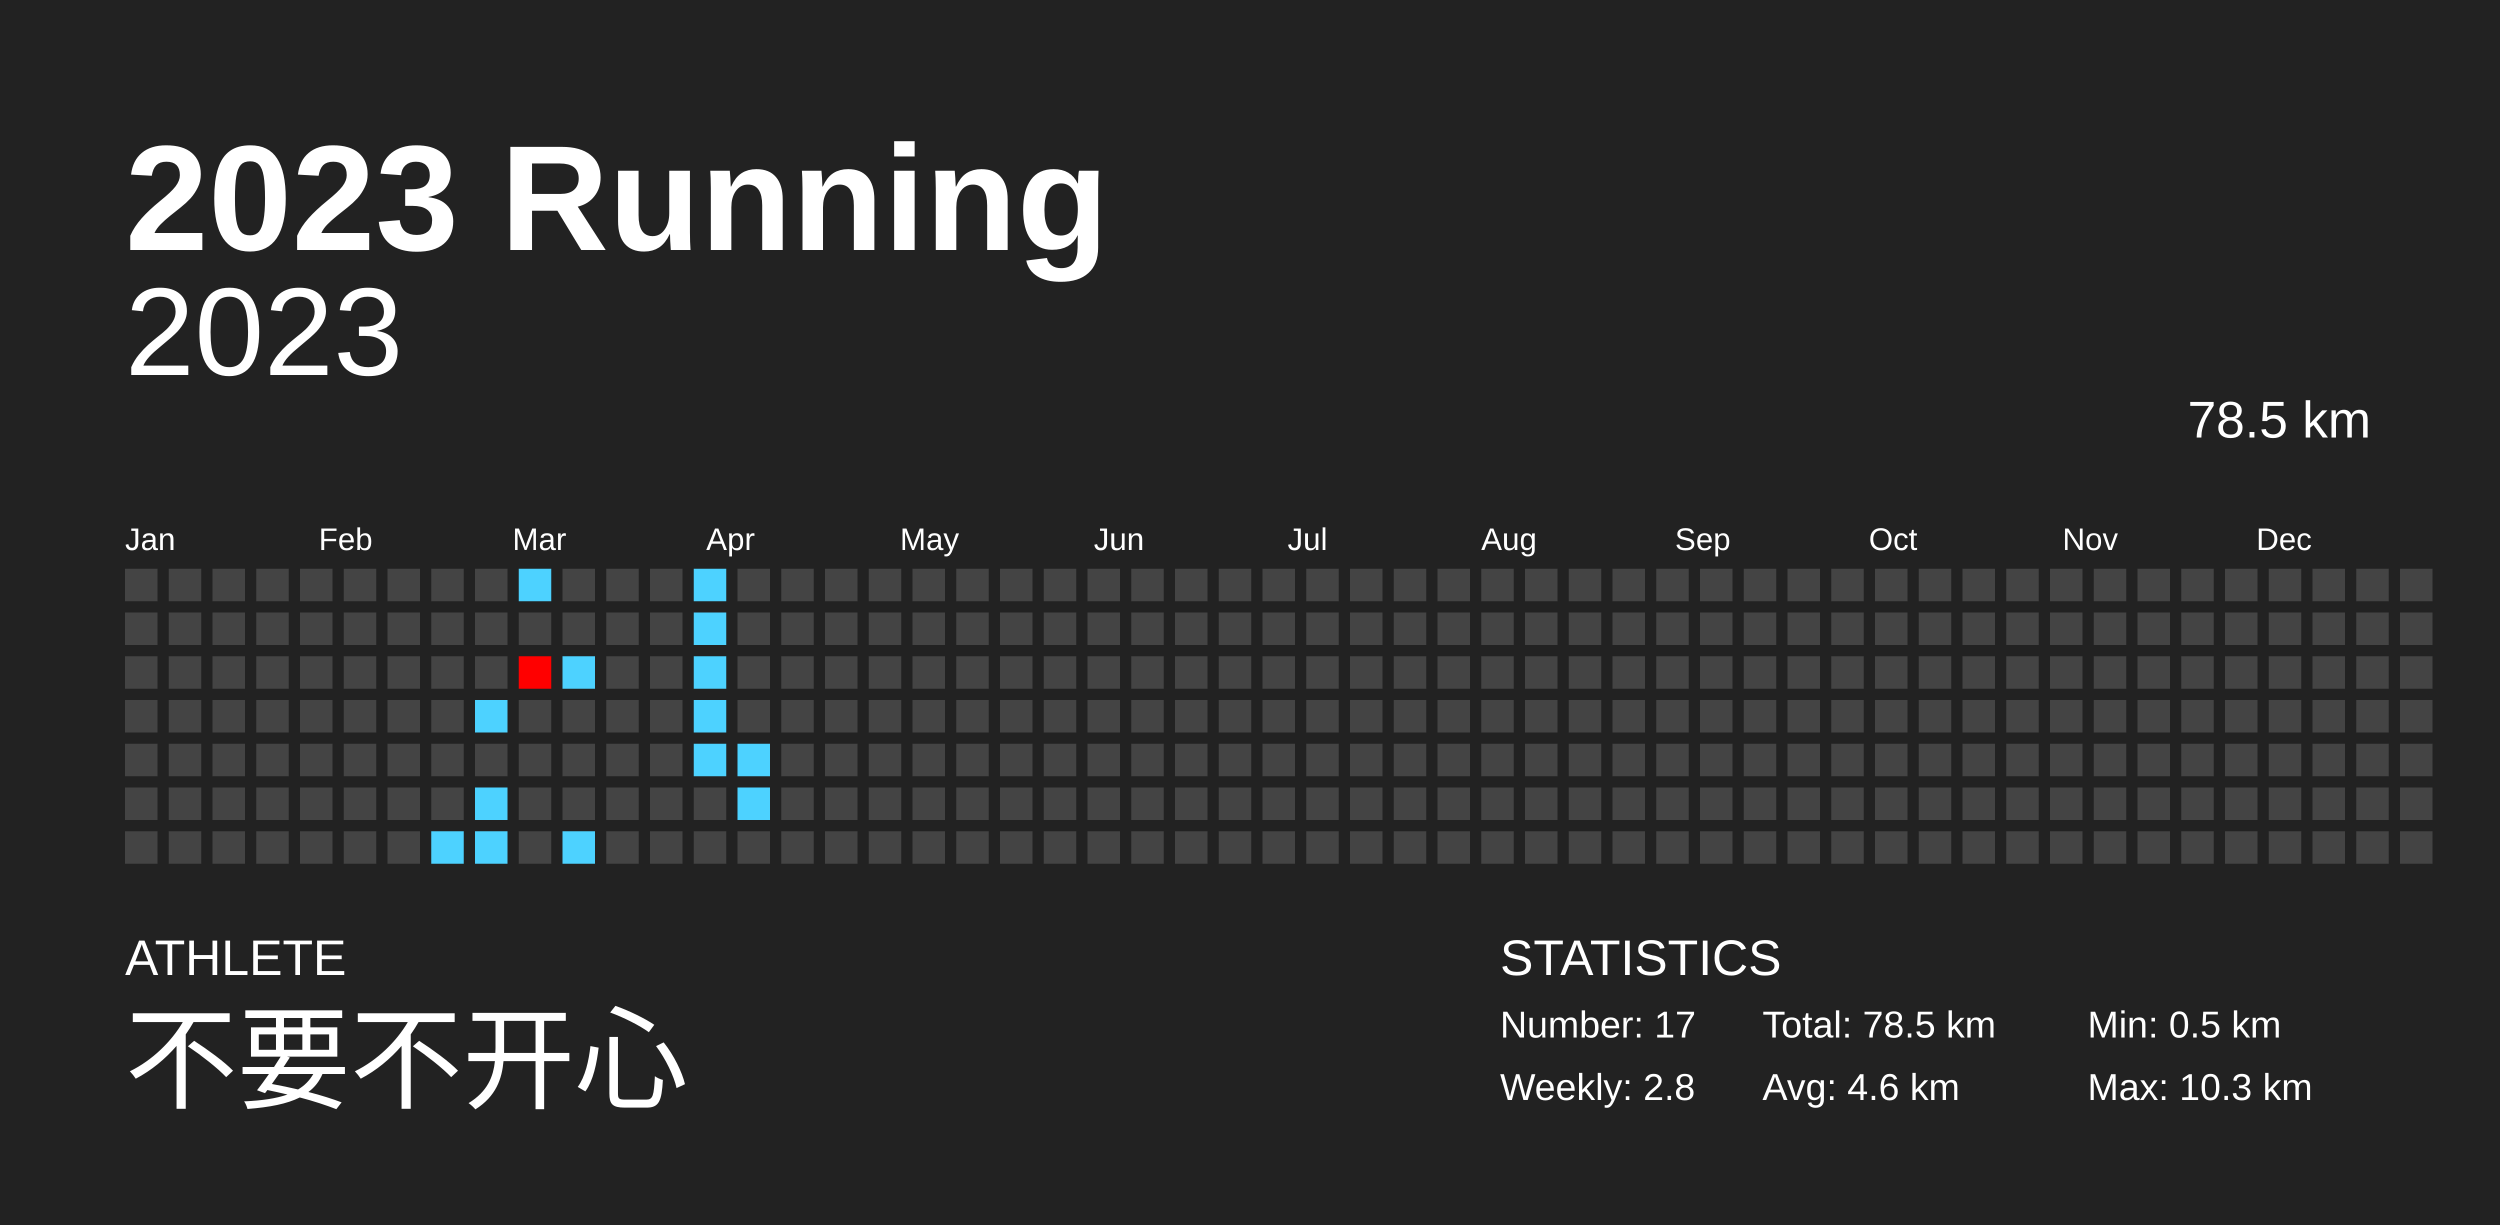
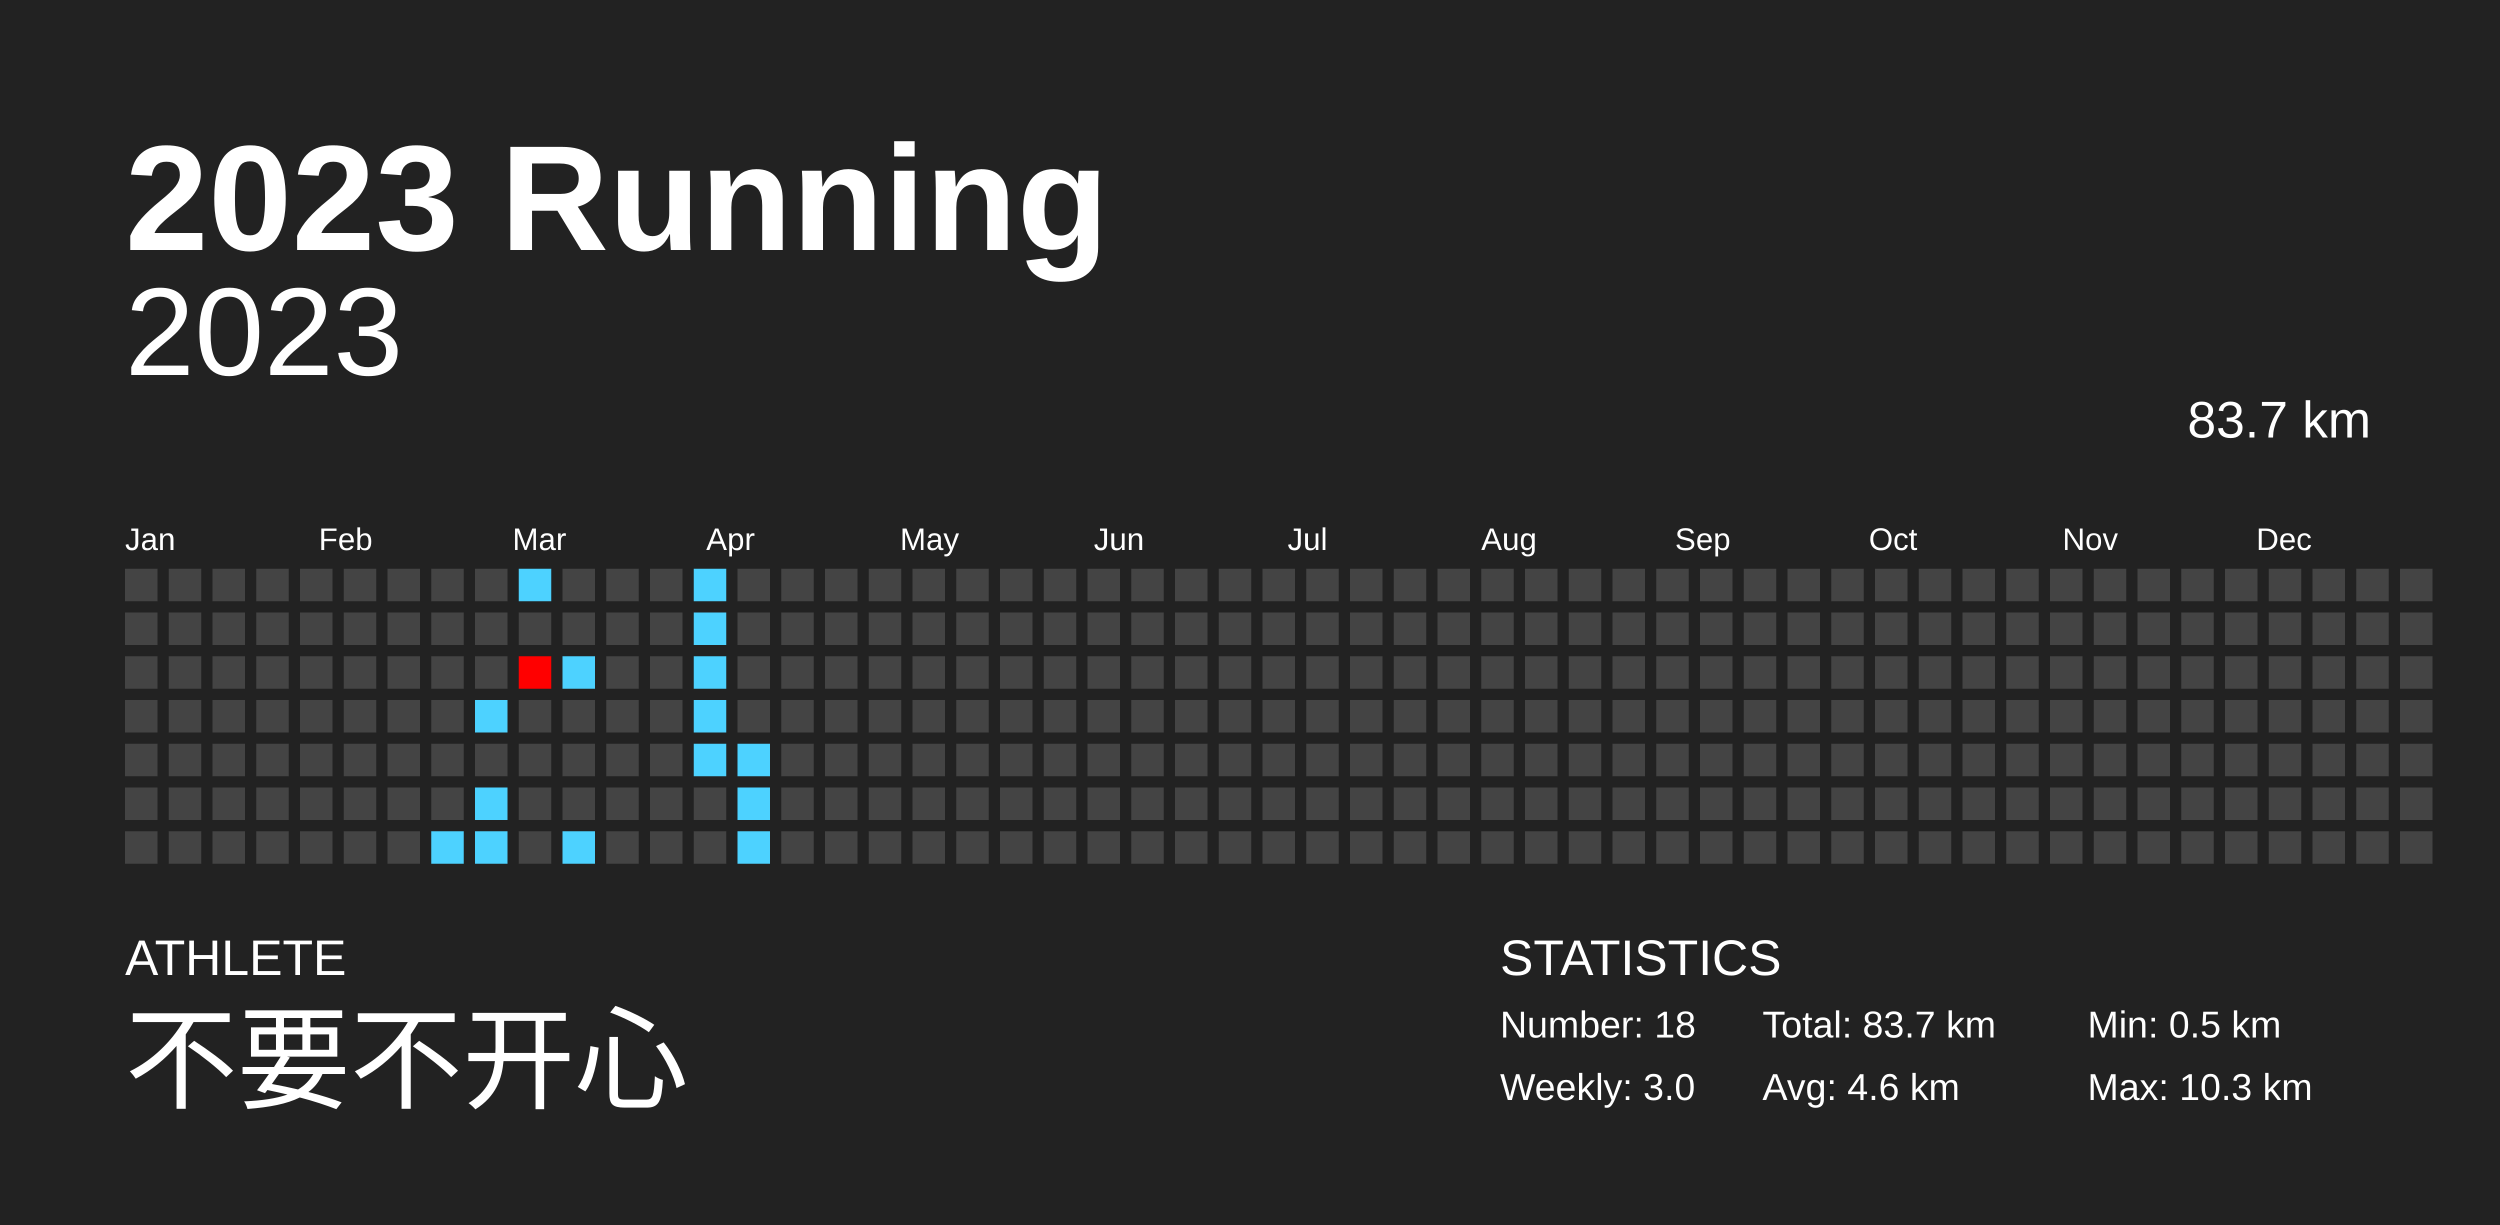
<svg xmlns="http://www.w3.org/2000/svg" baseProfile="full" height="98mm" version="1.1" viewBox="0,0,200,98" width="200mm">
  <defs />
  <rect fill="#222222" height="98" width="200" x="0" y="0" />
  <text fill="#FFFFFF" style="font-size:12px; font-family:Arial; font-weight:bold;" x="10" y="20">2023 Running</text>
  <text fill="#FFFFFF" style="font-size:4px; font-family:Arial" x="10" y="78">ATHLETE</text>
  <text fill="#FFFFFF" style="font-size:9px; font-family:Arial" x="10" y="88">不要不开心</text>
  <text fill="#FFFFFF" style="font-size:4px; font-family:Arial" x="120" y="78">STATISTICS</text>
-   <text fill="#FFFFFF" style="font-size:3px; font-family:Arial" x="120" y="83">Number: 17</text>
-   <text fill="#FFFFFF" style="font-size:3px; font-family:Arial" x="120" y="88">Weekly: 2.8</text>
-   <text fill="#FFFFFF" style="font-size:3px; font-family:Arial" x="141" y="83">Total: 78.5 km</text>
+   <text fill="#FFFFFF" style="font-size:3px; font-family:Arial" x="120" y="83">Number: 18</text>
+   <text fill="#FFFFFF" style="font-size:3px; font-family:Arial" x="120" y="88">Weekly: 3.0</text>
+   <text fill="#FFFFFF" style="font-size:3px; font-family:Arial" x="141" y="83">Total: 83.7 km</text>
  <text fill="#FFFFFF" style="font-size:3px; font-family:Arial" x="141" y="88">Avg: 4.6 km</text>
  <text fill="#FFFFFF" style="font-size:3px; font-family:Arial" x="167" y="83">Min: 0.5 km</text>
  <text fill="#FFFFFF" style="font-size:3px; font-family:Arial" x="167" y="88">Max: 10.3 km</text>
  <text alignment-baseline="hanging" fill="#FFFFFF" style="font-size:10.0px; font-family:Arial;" x="10" y="30">2023</text>
-   <text alignment-baseline="hanging" fill="#FFFFFF" style="font-size:4.125px; font-family:Arial;" x="175" y="35">78.5 km</text>
+   <text alignment-baseline="hanging" fill="#FFFFFF" style="font-size:4.125px; font-family:Arial;" x="175" y="35">83.7 km</text>
  <text fill="#FFFFFF" style="font-size:2.5px; font-family:Arial" x="10.0" y="44">Jan</text>
  <text fill="#FFFFFF" style="font-size:2.5px; font-family:Arial" x="25.5" y="44">Feb</text>
  <text fill="#FFFFFF" style="font-size:2.5px; font-family:Arial" x="41.0" y="44">Mar</text>
  <text fill="#FFFFFF" style="font-size:2.5px; font-family:Arial" x="56.5" y="44">Apr</text>
  <text fill="#FFFFFF" style="font-size:2.5px; font-family:Arial" x="72.0" y="44">May</text>
  <text fill="#FFFFFF" style="font-size:2.5px; font-family:Arial" x="87.5" y="44">Jun</text>
  <text fill="#FFFFFF" style="font-size:2.5px; font-family:Arial" x="103.0" y="44">Jul</text>
  <text fill="#FFFFFF" style="font-size:2.5px; font-family:Arial" x="118.5" y="44">Aug</text>
  <text fill="#FFFFFF" style="font-size:2.5px; font-family:Arial" x="134.0" y="44">Sep</text>
  <text fill="#FFFFFF" style="font-size:2.5px; font-family:Arial" x="149.5" y="44">Oct</text>
  <text fill="#FFFFFF" style="font-size:2.5px; font-family:Arial" x="165.0" y="44">Nov</text>
  <text fill="#FFFFFF" style="font-size:2.5px; font-family:Arial" x="180.5" y="44">Dec</text>
  <rect fill="#444444" height="2.6" width="2.6" x="10.0" y="45.5" />
  <rect fill="#444444" height="2.6" width="2.6" x="10.0" y="49.0" />
  <rect fill="#444444" height="2.6" width="2.6" x="10.0" y="52.5" />
  <rect fill="#444444" height="2.6" width="2.6" x="10.0" y="56.0" />
  <rect fill="#444444" height="2.6" width="2.6" x="10.0" y="59.5" />
  <rect fill="#444444" height="2.6" width="2.6" x="10.0" y="63.0" />
  <rect fill="#444444" height="2.6" width="2.6" x="10.0" y="66.5" />
  <rect fill="#444444" height="2.6" width="2.6" x="13.5" y="45.5" />
  <rect fill="#444444" height="2.6" width="2.6" x="13.5" y="49.0" />
  <rect fill="#444444" height="2.6" width="2.6" x="13.5" y="52.5" />
  <rect fill="#444444" height="2.6" width="2.6" x="13.5" y="56.0" />
  <rect fill="#444444" height="2.6" width="2.6" x="13.5" y="59.5" />
  <rect fill="#444444" height="2.6" width="2.6" x="13.5" y="63.0" />
  <rect fill="#444444" height="2.6" width="2.6" x="13.5" y="66.5" />
  <rect fill="#444444" height="2.6" width="2.6" x="17.0" y="45.5" />
  <rect fill="#444444" height="2.6" width="2.6" x="17.0" y="49.0" />
  <rect fill="#444444" height="2.6" width="2.6" x="17.0" y="52.5" />
  <rect fill="#444444" height="2.6" width="2.6" x="17.0" y="56.0" />
  <rect fill="#444444" height="2.6" width="2.6" x="17.0" y="59.5" />
  <rect fill="#444444" height="2.6" width="2.6" x="17.0" y="63.0" />
  <rect fill="#444444" height="2.6" width="2.6" x="17.0" y="66.5" />
  <rect fill="#444444" height="2.6" width="2.6" x="20.5" y="45.5" />
  <rect fill="#444444" height="2.6" width="2.6" x="20.5" y="49.0" />
  <rect fill="#444444" height="2.6" width="2.6" x="20.5" y="52.5" />
  <rect fill="#444444" height="2.6" width="2.6" x="20.5" y="56.0" />
  <rect fill="#444444" height="2.6" width="2.6" x="20.5" y="59.5" />
  <rect fill="#444444" height="2.6" width="2.6" x="20.5" y="63.0" />
  <rect fill="#444444" height="2.6" width="2.6" x="20.5" y="66.5" />
  <rect fill="#444444" height="2.6" width="2.6" x="24.0" y="45.5" />
  <rect fill="#444444" height="2.6" width="2.6" x="24.0" y="49.0" />
  <rect fill="#444444" height="2.6" width="2.6" x="24.0" y="52.5" />
  <rect fill="#444444" height="2.6" width="2.6" x="24.0" y="56.0" />
  <rect fill="#444444" height="2.6" width="2.6" x="24.0" y="59.5" />
  <rect fill="#444444" height="2.6" width="2.6" x="24.0" y="63.0" />
  <rect fill="#444444" height="2.6" width="2.6" x="24.0" y="66.5" />
  <rect fill="#444444" height="2.6" width="2.6" x="27.5" y="45.5" />
  <rect fill="#444444" height="2.6" width="2.6" x="27.5" y="49.0" />
  <rect fill="#444444" height="2.6" width="2.6" x="27.5" y="52.5" />
  <rect fill="#444444" height="2.6" width="2.6" x="27.5" y="56.0" />
  <rect fill="#444444" height="2.6" width="2.6" x="27.5" y="59.5" />
  <rect fill="#444444" height="2.6" width="2.6" x="27.5" y="63.0" />
  <rect fill="#444444" height="2.6" width="2.6" x="27.5" y="66.5" />
  <rect fill="#444444" height="2.6" width="2.6" x="31.0" y="45.5" />
  <rect fill="#444444" height="2.6" width="2.6" x="31.0" y="49.0" />
  <rect fill="#444444" height="2.6" width="2.6" x="31.0" y="52.5" />
  <rect fill="#444444" height="2.6" width="2.6" x="31.0" y="56.0" />
  <rect fill="#444444" height="2.6" width="2.6" x="31.0" y="59.5" />
  <rect fill="#444444" height="2.6" width="2.6" x="31.0" y="63.0" />
  <rect fill="#444444" height="2.6" width="2.6" x="31.0" y="66.5" />
  <rect fill="#444444" height="2.6" width="2.6" x="34.5" y="45.5" />
  <rect fill="#444444" height="2.6" width="2.6" x="34.5" y="49.0" />
  <rect fill="#444444" height="2.6" width="2.6" x="34.5" y="52.5" />
  <rect fill="#444444" height="2.6" width="2.6" x="34.5" y="56.0" />
  <rect fill="#444444" height="2.6" width="2.6" x="34.5" y="59.5" />
  <rect fill="#444444" height="2.6" width="2.6" x="34.5" y="63.0" />
  <rect fill="#4dd2ff" height="2.6" width="2.6" x="34.5" y="66.5" />
  <rect fill="#444444" height="2.6" width="2.6" x="38.0" y="45.5" />
  <rect fill="#444444" height="2.6" width="2.6" x="38.0" y="49.0" />
  <rect fill="#444444" height="2.6" width="2.6" x="38.0" y="52.5" />
  <rect fill="#4dd2ff" height="2.6" width="2.6" x="38.0" y="56.0" />
  <rect fill="#444444" height="2.6" width="2.6" x="38.0" y="59.5" />
  <rect fill="#4dd2ff" height="2.6" width="2.6" x="38.0" y="63.0" />
  <rect fill="#4dd2ff" height="2.6" width="2.6" x="38.0" y="66.5" />
  <rect fill="#4dd2ff" height="2.6" width="2.6" x="41.5" y="45.5" />
  <rect fill="#444444" height="2.6" width="2.6" x="41.5" y="49.0" />
  <rect fill="#ff0000" height="2.6" width="2.6" x="41.5" y="52.5" />
  <rect fill="#444444" height="2.6" width="2.6" x="41.5" y="56.0" />
  <rect fill="#444444" height="2.6" width="2.6" x="41.5" y="59.5" />
  <rect fill="#444444" height="2.6" width="2.6" x="41.5" y="63.0" />
  <rect fill="#444444" height="2.6" width="2.6" x="41.5" y="66.5" />
  <rect fill="#444444" height="2.6" width="2.6" x="45.0" y="45.5" />
  <rect fill="#444444" height="2.6" width="2.6" x="45.0" y="49.0" />
  <rect fill="#4dd2ff" height="2.6" width="2.6" x="45.0" y="52.5" />
  <rect fill="#444444" height="2.6" width="2.6" x="45.0" y="56.0" />
  <rect fill="#444444" height="2.6" width="2.6" x="45.0" y="59.5" />
  <rect fill="#444444" height="2.6" width="2.6" x="45.0" y="63.0" />
  <rect fill="#4dd2ff" height="2.6" width="2.6" x="45.0" y="66.5" />
  <rect fill="#444444" height="2.6" width="2.6" x="48.5" y="45.5" />
  <rect fill="#444444" height="2.6" width="2.6" x="48.5" y="49.0" />
  <rect fill="#444444" height="2.6" width="2.6" x="48.5" y="52.5" />
  <rect fill="#444444" height="2.6" width="2.6" x="48.5" y="56.0" />
  <rect fill="#444444" height="2.6" width="2.6" x="48.5" y="59.5" />
  <rect fill="#444444" height="2.6" width="2.6" x="48.5" y="63.0" />
  <rect fill="#444444" height="2.6" width="2.6" x="48.5" y="66.5" />
  <rect fill="#444444" height="2.6" width="2.6" x="52.0" y="45.5" />
  <rect fill="#444444" height="2.6" width="2.6" x="52.0" y="49.0" />
  <rect fill="#444444" height="2.6" width="2.6" x="52.0" y="52.5" />
  <rect fill="#444444" height="2.6" width="2.6" x="52.0" y="56.0" />
  <rect fill="#444444" height="2.6" width="2.6" x="52.0" y="59.5" />
  <rect fill="#444444" height="2.6" width="2.6" x="52.0" y="63.0" />
  <rect fill="#444444" height="2.6" width="2.6" x="52.0" y="66.5" />
  <rect fill="#4dd2ff" height="2.6" width="2.6" x="55.5" y="45.5" />
  <rect fill="#4dd2ff" height="2.6" width="2.6" x="55.5" y="49.0" />
  <rect fill="#4dd2ff" height="2.6" width="2.6" x="55.5" y="52.5" />
  <rect fill="#4dd2ff" height="2.6" width="2.6" x="55.5" y="56.0" />
  <rect fill="#4dd2ff" height="2.6" width="2.6" x="55.5" y="59.5" />
  <rect fill="#444444" height="2.6" width="2.6" x="55.5" y="63.0" />
  <rect fill="#444444" height="2.6" width="2.6" x="55.5" y="66.5" />
  <rect fill="#444444" height="2.6" width="2.6" x="59.0" y="45.5" />
  <rect fill="#444444" height="2.6" width="2.6" x="59.0" y="49.0" />
  <rect fill="#444444" height="2.6" width="2.6" x="59.0" y="52.5" />
  <rect fill="#444444" height="2.6" width="2.6" x="59.0" y="56.0" />
  <rect fill="#4dd2ff" height="2.6" width="2.6" x="59.0" y="59.5" />
  <rect fill="#4dd2ff" height="2.6" width="2.6" x="59.0" y="63.0" />
-   <rect fill="#444444" height="2.6" width="2.6" x="59.0" y="66.5" />
+   <rect fill="#4dd2ff" height="2.6" width="2.6" x="59.0" y="66.5" />
  <rect fill="#444444" height="2.6" width="2.6" x="62.5" y="45.5" />
  <rect fill="#444444" height="2.6" width="2.6" x="62.5" y="49.0" />
  <rect fill="#444444" height="2.6" width="2.6" x="62.5" y="52.5" />
  <rect fill="#444444" height="2.6" width="2.6" x="62.5" y="56.0" />
  <rect fill="#444444" height="2.6" width="2.6" x="62.5" y="59.5" />
  <rect fill="#444444" height="2.6" width="2.6" x="62.5" y="63.0" />
  <rect fill="#444444" height="2.6" width="2.6" x="62.5" y="66.5" />
  <rect fill="#444444" height="2.6" width="2.6" x="66.0" y="45.5" />
  <rect fill="#444444" height="2.6" width="2.6" x="66.0" y="49.0" />
  <rect fill="#444444" height="2.6" width="2.6" x="66.0" y="52.5" />
  <rect fill="#444444" height="2.6" width="2.6" x="66.0" y="56.0" />
  <rect fill="#444444" height="2.6" width="2.6" x="66.0" y="59.5" />
  <rect fill="#444444" height="2.6" width="2.6" x="66.0" y="63.0" />
  <rect fill="#444444" height="2.6" width="2.6" x="66.0" y="66.5" />
  <rect fill="#444444" height="2.6" width="2.6" x="69.5" y="45.5" />
  <rect fill="#444444" height="2.6" width="2.6" x="69.5" y="49.0" />
  <rect fill="#444444" height="2.6" width="2.6" x="69.5" y="52.5" />
  <rect fill="#444444" height="2.6" width="2.6" x="69.5" y="56.0" />
  <rect fill="#444444" height="2.6" width="2.6" x="69.5" y="59.5" />
  <rect fill="#444444" height="2.6" width="2.6" x="69.5" y="63.0" />
  <rect fill="#444444" height="2.6" width="2.6" x="69.5" y="66.5" />
  <rect fill="#444444" height="2.6" width="2.6" x="73.0" y="45.5" />
  <rect fill="#444444" height="2.6" width="2.6" x="73.0" y="49.0" />
  <rect fill="#444444" height="2.6" width="2.6" x="73.0" y="52.5" />
  <rect fill="#444444" height="2.6" width="2.6" x="73.0" y="56.0" />
  <rect fill="#444444" height="2.6" width="2.6" x="73.0" y="59.5" />
  <rect fill="#444444" height="2.6" width="2.6" x="73.0" y="63.0" />
  <rect fill="#444444" height="2.6" width="2.6" x="73.0" y="66.5" />
  <rect fill="#444444" height="2.6" width="2.6" x="76.5" y="45.5" />
  <rect fill="#444444" height="2.6" width="2.6" x="76.5" y="49.0" />
  <rect fill="#444444" height="2.6" width="2.6" x="76.5" y="52.5" />
  <rect fill="#444444" height="2.6" width="2.6" x="76.5" y="56.0" />
  <rect fill="#444444" height="2.6" width="2.6" x="76.5" y="59.5" />
  <rect fill="#444444" height="2.6" width="2.6" x="76.5" y="63.0" />
  <rect fill="#444444" height="2.6" width="2.6" x="76.5" y="66.5" />
  <rect fill="#444444" height="2.6" width="2.6" x="80.0" y="45.5" />
  <rect fill="#444444" height="2.6" width="2.6" x="80.0" y="49.0" />
  <rect fill="#444444" height="2.6" width="2.6" x="80.0" y="52.5" />
  <rect fill="#444444" height="2.6" width="2.6" x="80.0" y="56.0" />
  <rect fill="#444444" height="2.6" width="2.6" x="80.0" y="59.5" />
  <rect fill="#444444" height="2.6" width="2.6" x="80.0" y="63.0" />
  <rect fill="#444444" height="2.6" width="2.6" x="80.0" y="66.5" />
  <rect fill="#444444" height="2.6" width="2.6" x="83.5" y="45.5" />
  <rect fill="#444444" height="2.6" width="2.6" x="83.5" y="49.0" />
  <rect fill="#444444" height="2.6" width="2.6" x="83.5" y="52.5" />
  <rect fill="#444444" height="2.6" width="2.6" x="83.5" y="56.0" />
  <rect fill="#444444" height="2.6" width="2.6" x="83.5" y="59.5" />
  <rect fill="#444444" height="2.6" width="2.6" x="83.5" y="63.0" />
  <rect fill="#444444" height="2.6" width="2.6" x="83.5" y="66.5" />
  <rect fill="#444444" height="2.6" width="2.6" x="87.0" y="45.5" />
  <rect fill="#444444" height="2.6" width="2.6" x="87.0" y="49.0" />
  <rect fill="#444444" height="2.6" width="2.6" x="87.0" y="52.5" />
  <rect fill="#444444" height="2.6" width="2.6" x="87.0" y="56.0" />
  <rect fill="#444444" height="2.6" width="2.6" x="87.0" y="59.5" />
  <rect fill="#444444" height="2.6" width="2.6" x="87.0" y="63.0" />
  <rect fill="#444444" height="2.6" width="2.6" x="87.0" y="66.5" />
  <rect fill="#444444" height="2.6" width="2.6" x="90.5" y="45.5" />
  <rect fill="#444444" height="2.6" width="2.6" x="90.5" y="49.0" />
  <rect fill="#444444" height="2.6" width="2.6" x="90.5" y="52.5" />
  <rect fill="#444444" height="2.6" width="2.6" x="90.5" y="56.0" />
  <rect fill="#444444" height="2.6" width="2.6" x="90.5" y="59.5" />
  <rect fill="#444444" height="2.6" width="2.6" x="90.5" y="63.0" />
  <rect fill="#444444" height="2.6" width="2.6" x="90.5" y="66.5" />
  <rect fill="#444444" height="2.6" width="2.6" x="94.0" y="45.5" />
  <rect fill="#444444" height="2.6" width="2.6" x="94.0" y="49.0" />
  <rect fill="#444444" height="2.6" width="2.6" x="94.0" y="52.5" />
  <rect fill="#444444" height="2.6" width="2.6" x="94.0" y="56.0" />
  <rect fill="#444444" height="2.6" width="2.6" x="94.0" y="59.5" />
  <rect fill="#444444" height="2.6" width="2.6" x="94.0" y="63.0" />
  <rect fill="#444444" height="2.6" width="2.6" x="94.0" y="66.5" />
  <rect fill="#444444" height="2.6" width="2.6" x="97.5" y="45.5" />
  <rect fill="#444444" height="2.6" width="2.6" x="97.5" y="49.0" />
  <rect fill="#444444" height="2.6" width="2.6" x="97.5" y="52.5" />
  <rect fill="#444444" height="2.6" width="2.6" x="97.5" y="56.0" />
  <rect fill="#444444" height="2.6" width="2.6" x="97.5" y="59.5" />
  <rect fill="#444444" height="2.6" width="2.6" x="97.5" y="63.0" />
  <rect fill="#444444" height="2.6" width="2.6" x="97.5" y="66.5" />
  <rect fill="#444444" height="2.6" width="2.6" x="101.0" y="45.5" />
  <rect fill="#444444" height="2.6" width="2.6" x="101.0" y="49.0" />
  <rect fill="#444444" height="2.6" width="2.6" x="101.0" y="52.5" />
  <rect fill="#444444" height="2.6" width="2.6" x="101.0" y="56.0" />
  <rect fill="#444444" height="2.6" width="2.6" x="101.0" y="59.5" />
  <rect fill="#444444" height="2.6" width="2.6" x="101.0" y="63.0" />
  <rect fill="#444444" height="2.6" width="2.6" x="101.0" y="66.5" />
  <rect fill="#444444" height="2.6" width="2.6" x="104.5" y="45.5" />
  <rect fill="#444444" height="2.6" width="2.6" x="104.5" y="49.0" />
  <rect fill="#444444" height="2.6" width="2.6" x="104.5" y="52.5" />
  <rect fill="#444444" height="2.6" width="2.6" x="104.5" y="56.0" />
  <rect fill="#444444" height="2.6" width="2.6" x="104.5" y="59.5" />
  <rect fill="#444444" height="2.6" width="2.6" x="104.5" y="63.0" />
  <rect fill="#444444" height="2.6" width="2.6" x="104.5" y="66.5" />
  <rect fill="#444444" height="2.6" width="2.6" x="108.0" y="45.5" />
  <rect fill="#444444" height="2.6" width="2.6" x="108.0" y="49.0" />
  <rect fill="#444444" height="2.6" width="2.6" x="108.0" y="52.5" />
  <rect fill="#444444" height="2.6" width="2.6" x="108.0" y="56.0" />
  <rect fill="#444444" height="2.6" width="2.6" x="108.0" y="59.5" />
  <rect fill="#444444" height="2.6" width="2.6" x="108.0" y="63.0" />
  <rect fill="#444444" height="2.6" width="2.6" x="108.0" y="66.5" />
  <rect fill="#444444" height="2.6" width="2.6" x="111.5" y="45.5" />
  <rect fill="#444444" height="2.6" width="2.6" x="111.5" y="49.0" />
  <rect fill="#444444" height="2.6" width="2.6" x="111.5" y="52.5" />
  <rect fill="#444444" height="2.6" width="2.6" x="111.5" y="56.0" />
  <rect fill="#444444" height="2.6" width="2.6" x="111.5" y="59.5" />
  <rect fill="#444444" height="2.6" width="2.6" x="111.5" y="63.0" />
  <rect fill="#444444" height="2.6" width="2.6" x="111.5" y="66.5" />
  <rect fill="#444444" height="2.6" width="2.6" x="115.0" y="45.5" />
  <rect fill="#444444" height="2.6" width="2.6" x="115.0" y="49.0" />
  <rect fill="#444444" height="2.6" width="2.6" x="115.0" y="52.5" />
  <rect fill="#444444" height="2.6" width="2.6" x="115.0" y="56.0" />
  <rect fill="#444444" height="2.6" width="2.6" x="115.0" y="59.5" />
  <rect fill="#444444" height="2.6" width="2.6" x="115.0" y="63.0" />
  <rect fill="#444444" height="2.6" width="2.6" x="115.0" y="66.5" />
  <rect fill="#444444" height="2.6" width="2.6" x="118.5" y="45.5" />
  <rect fill="#444444" height="2.6" width="2.6" x="118.5" y="49.0" />
  <rect fill="#444444" height="2.6" width="2.6" x="118.5" y="52.5" />
  <rect fill="#444444" height="2.6" width="2.6" x="118.5" y="56.0" />
  <rect fill="#444444" height="2.6" width="2.6" x="118.5" y="59.5" />
  <rect fill="#444444" height="2.6" width="2.6" x="118.5" y="63.0" />
  <rect fill="#444444" height="2.6" width="2.6" x="118.5" y="66.5" />
  <rect fill="#444444" height="2.6" width="2.6" x="122.0" y="45.5" />
  <rect fill="#444444" height="2.6" width="2.6" x="122.0" y="49.0" />
  <rect fill="#444444" height="2.6" width="2.6" x="122.0" y="52.5" />
  <rect fill="#444444" height="2.6" width="2.6" x="122.0" y="56.0" />
  <rect fill="#444444" height="2.6" width="2.6" x="122.0" y="59.5" />
  <rect fill="#444444" height="2.6" width="2.6" x="122.0" y="63.0" />
  <rect fill="#444444" height="2.6" width="2.6" x="122.0" y="66.5" />
  <rect fill="#444444" height="2.6" width="2.6" x="125.5" y="45.5" />
  <rect fill="#444444" height="2.6" width="2.6" x="125.5" y="49.0" />
  <rect fill="#444444" height="2.6" width="2.6" x="125.5" y="52.5" />
  <rect fill="#444444" height="2.6" width="2.6" x="125.5" y="56.0" />
  <rect fill="#444444" height="2.6" width="2.6" x="125.5" y="59.5" />
  <rect fill="#444444" height="2.6" width="2.6" x="125.5" y="63.0" />
  <rect fill="#444444" height="2.6" width="2.6" x="125.5" y="66.5" />
  <rect fill="#444444" height="2.6" width="2.6" x="129.0" y="45.5" />
  <rect fill="#444444" height="2.6" width="2.6" x="129.0" y="49.0" />
  <rect fill="#444444" height="2.6" width="2.6" x="129.0" y="52.5" />
  <rect fill="#444444" height="2.6" width="2.6" x="129.0" y="56.0" />
  <rect fill="#444444" height="2.6" width="2.6" x="129.0" y="59.5" />
  <rect fill="#444444" height="2.6" width="2.6" x="129.0" y="63.0" />
  <rect fill="#444444" height="2.6" width="2.6" x="129.0" y="66.5" />
  <rect fill="#444444" height="2.6" width="2.6" x="132.5" y="45.5" />
  <rect fill="#444444" height="2.6" width="2.6" x="132.5" y="49.0" />
  <rect fill="#444444" height="2.6" width="2.6" x="132.5" y="52.5" />
  <rect fill="#444444" height="2.6" width="2.6" x="132.5" y="56.0" />
  <rect fill="#444444" height="2.6" width="2.6" x="132.5" y="59.5" />
  <rect fill="#444444" height="2.6" width="2.6" x="132.5" y="63.0" />
  <rect fill="#444444" height="2.6" width="2.6" x="132.5" y="66.5" />
  <rect fill="#444444" height="2.6" width="2.6" x="136.0" y="45.5" />
  <rect fill="#444444" height="2.6" width="2.6" x="136.0" y="49.0" />
  <rect fill="#444444" height="2.6" width="2.6" x="136.0" y="52.5" />
  <rect fill="#444444" height="2.6" width="2.6" x="136.0" y="56.0" />
  <rect fill="#444444" height="2.6" width="2.6" x="136.0" y="59.5" />
  <rect fill="#444444" height="2.6" width="2.6" x="136.0" y="63.0" />
  <rect fill="#444444" height="2.6" width="2.6" x="136.0" y="66.5" />
  <rect fill="#444444" height="2.6" width="2.6" x="139.5" y="45.5" />
  <rect fill="#444444" height="2.6" width="2.6" x="139.5" y="49.0" />
  <rect fill="#444444" height="2.6" width="2.6" x="139.5" y="52.5" />
  <rect fill="#444444" height="2.6" width="2.6" x="139.5" y="56.0" />
  <rect fill="#444444" height="2.6" width="2.6" x="139.5" y="59.5" />
  <rect fill="#444444" height="2.6" width="2.6" x="139.5" y="63.0" />
  <rect fill="#444444" height="2.6" width="2.6" x="139.5" y="66.5" />
  <rect fill="#444444" height="2.6" width="2.6" x="143.0" y="45.5" />
  <rect fill="#444444" height="2.6" width="2.6" x="143.0" y="49.0" />
  <rect fill="#444444" height="2.6" width="2.6" x="143.0" y="52.5" />
  <rect fill="#444444" height="2.6" width="2.6" x="143.0" y="56.0" />
  <rect fill="#444444" height="2.6" width="2.6" x="143.0" y="59.5" />
  <rect fill="#444444" height="2.6" width="2.6" x="143.0" y="63.0" />
  <rect fill="#444444" height="2.6" width="2.6" x="143.0" y="66.5" />
  <rect fill="#444444" height="2.6" width="2.6" x="146.5" y="45.5" />
  <rect fill="#444444" height="2.6" width="2.6" x="146.5" y="49.0" />
  <rect fill="#444444" height="2.6" width="2.6" x="146.5" y="52.5" />
  <rect fill="#444444" height="2.6" width="2.6" x="146.5" y="56.0" />
  <rect fill="#444444" height="2.6" width="2.6" x="146.5" y="59.5" />
  <rect fill="#444444" height="2.6" width="2.6" x="146.5" y="63.0" />
  <rect fill="#444444" height="2.6" width="2.6" x="146.5" y="66.5" />
  <rect fill="#444444" height="2.6" width="2.6" x="150.0" y="45.5" />
  <rect fill="#444444" height="2.6" width="2.6" x="150.0" y="49.0" />
  <rect fill="#444444" height="2.6" width="2.6" x="150.0" y="52.5" />
  <rect fill="#444444" height="2.6" width="2.6" x="150.0" y="56.0" />
  <rect fill="#444444" height="2.6" width="2.6" x="150.0" y="59.5" />
  <rect fill="#444444" height="2.6" width="2.6" x="150.0" y="63.0" />
  <rect fill="#444444" height="2.6" width="2.6" x="150.0" y="66.5" />
  <rect fill="#444444" height="2.6" width="2.6" x="153.5" y="45.5" />
  <rect fill="#444444" height="2.6" width="2.6" x="153.5" y="49.0" />
  <rect fill="#444444" height="2.6" width="2.6" x="153.5" y="52.5" />
  <rect fill="#444444" height="2.6" width="2.6" x="153.5" y="56.0" />
  <rect fill="#444444" height="2.6" width="2.6" x="153.5" y="59.5" />
  <rect fill="#444444" height="2.6" width="2.6" x="153.5" y="63.0" />
  <rect fill="#444444" height="2.6" width="2.6" x="153.5" y="66.5" />
  <rect fill="#444444" height="2.6" width="2.6" x="157.0" y="45.5" />
  <rect fill="#444444" height="2.6" width="2.6" x="157.0" y="49.0" />
  <rect fill="#444444" height="2.6" width="2.6" x="157.0" y="52.5" />
  <rect fill="#444444" height="2.6" width="2.6" x="157.0" y="56.0" />
  <rect fill="#444444" height="2.6" width="2.6" x="157.0" y="59.5" />
  <rect fill="#444444" height="2.6" width="2.6" x="157.0" y="63.0" />
  <rect fill="#444444" height="2.6" width="2.6" x="157.0" y="66.5" />
  <rect fill="#444444" height="2.6" width="2.6" x="160.5" y="45.5" />
  <rect fill="#444444" height="2.6" width="2.6" x="160.5" y="49.0" />
  <rect fill="#444444" height="2.6" width="2.6" x="160.5" y="52.5" />
  <rect fill="#444444" height="2.6" width="2.6" x="160.5" y="56.0" />
  <rect fill="#444444" height="2.6" width="2.6" x="160.5" y="59.5" />
  <rect fill="#444444" height="2.6" width="2.6" x="160.5" y="63.0" />
  <rect fill="#444444" height="2.6" width="2.6" x="160.5" y="66.5" />
  <rect fill="#444444" height="2.6" width="2.6" x="164.0" y="45.5" />
  <rect fill="#444444" height="2.6" width="2.6" x="164.0" y="49.0" />
  <rect fill="#444444" height="2.6" width="2.6" x="164.0" y="52.5" />
  <rect fill="#444444" height="2.6" width="2.6" x="164.0" y="56.0" />
  <rect fill="#444444" height="2.6" width="2.6" x="164.0" y="59.5" />
  <rect fill="#444444" height="2.6" width="2.6" x="164.0" y="63.0" />
  <rect fill="#444444" height="2.6" width="2.6" x="164.0" y="66.5" />
  <rect fill="#444444" height="2.6" width="2.6" x="167.5" y="45.5" />
  <rect fill="#444444" height="2.6" width="2.6" x="167.5" y="49.0" />
  <rect fill="#444444" height="2.6" width="2.6" x="167.5" y="52.5" />
  <rect fill="#444444" height="2.6" width="2.6" x="167.5" y="56.0" />
  <rect fill="#444444" height="2.6" width="2.6" x="167.5" y="59.5" />
  <rect fill="#444444" height="2.6" width="2.6" x="167.5" y="63.0" />
  <rect fill="#444444" height="2.6" width="2.6" x="167.5" y="66.5" />
  <rect fill="#444444" height="2.6" width="2.6" x="171.0" y="45.5" />
  <rect fill="#444444" height="2.6" width="2.6" x="171.0" y="49.0" />
  <rect fill="#444444" height="2.6" width="2.6" x="171.0" y="52.5" />
  <rect fill="#444444" height="2.6" width="2.6" x="171.0" y="56.0" />
  <rect fill="#444444" height="2.6" width="2.6" x="171.0" y="59.5" />
  <rect fill="#444444" height="2.6" width="2.6" x="171.0" y="63.0" />
  <rect fill="#444444" height="2.6" width="2.6" x="171.0" y="66.5" />
  <rect fill="#444444" height="2.6" width="2.6" x="174.5" y="45.5" />
  <rect fill="#444444" height="2.6" width="2.6" x="174.5" y="49.0" />
  <rect fill="#444444" height="2.6" width="2.6" x="174.5" y="52.5" />
  <rect fill="#444444" height="2.6" width="2.6" x="174.5" y="56.0" />
  <rect fill="#444444" height="2.6" width="2.6" x="174.5" y="59.5" />
  <rect fill="#444444" height="2.6" width="2.6" x="174.5" y="63.0" />
  <rect fill="#444444" height="2.6" width="2.6" x="174.5" y="66.5" />
  <rect fill="#444444" height="2.6" width="2.6" x="178.0" y="45.5" />
  <rect fill="#444444" height="2.6" width="2.6" x="178.0" y="49.0" />
  <rect fill="#444444" height="2.6" width="2.6" x="178.0" y="52.5" />
  <rect fill="#444444" height="2.6" width="2.6" x="178.0" y="56.0" />
  <rect fill="#444444" height="2.6" width="2.6" x="178.0" y="59.5" />
  <rect fill="#444444" height="2.6" width="2.6" x="178.0" y="63.0" />
  <rect fill="#444444" height="2.6" width="2.6" x="178.0" y="66.5" />
  <rect fill="#444444" height="2.6" width="2.6" x="181.5" y="45.5" />
  <rect fill="#444444" height="2.6" width="2.6" x="181.5" y="49.0" />
  <rect fill="#444444" height="2.6" width="2.6" x="181.5" y="52.5" />
  <rect fill="#444444" height="2.6" width="2.6" x="181.5" y="56.0" />
  <rect fill="#444444" height="2.6" width="2.6" x="181.5" y="59.5" />
  <rect fill="#444444" height="2.6" width="2.6" x="181.5" y="63.0" />
  <rect fill="#444444" height="2.6" width="2.6" x="181.5" y="66.5" />
  <rect fill="#444444" height="2.6" width="2.6" x="185.0" y="45.5" />
  <rect fill="#444444" height="2.6" width="2.6" x="185.0" y="49.0" />
  <rect fill="#444444" height="2.6" width="2.6" x="185.0" y="52.5" />
  <rect fill="#444444" height="2.6" width="2.6" x="185.0" y="56.0" />
  <rect fill="#444444" height="2.6" width="2.6" x="185.0" y="59.5" />
  <rect fill="#444444" height="2.6" width="2.6" x="185.0" y="63.0" />
  <rect fill="#444444" height="2.6" width="2.6" x="185.0" y="66.5" />
  <rect fill="#444444" height="2.6" width="2.6" x="188.5" y="45.5" />
  <rect fill="#444444" height="2.6" width="2.6" x="188.5" y="49.0" />
  <rect fill="#444444" height="2.6" width="2.6" x="188.5" y="52.5" />
  <rect fill="#444444" height="2.6" width="2.6" x="188.5" y="56.0" />
  <rect fill="#444444" height="2.6" width="2.6" x="188.5" y="59.5" />
  <rect fill="#444444" height="2.6" width="2.6" x="188.5" y="63.0" />
  <rect fill="#444444" height="2.6" width="2.6" x="188.5" y="66.5" />
  <rect fill="#444444" height="2.6" width="2.6" x="192.0" y="45.5" />
  <rect fill="#444444" height="2.6" width="2.6" x="192.0" y="49.0" />
  <rect fill="#444444" height="2.6" width="2.6" x="192.0" y="52.5" />
  <rect fill="#444444" height="2.6" width="2.6" x="192.0" y="56.0" />
  <rect fill="#444444" height="2.6" width="2.6" x="192.0" y="59.5" />
  <rect fill="#444444" height="2.6" width="2.6" x="192.0" y="63.0" />
  <rect fill="#444444" height="2.6" width="2.6" x="192.0" y="66.5" />
</svg>
